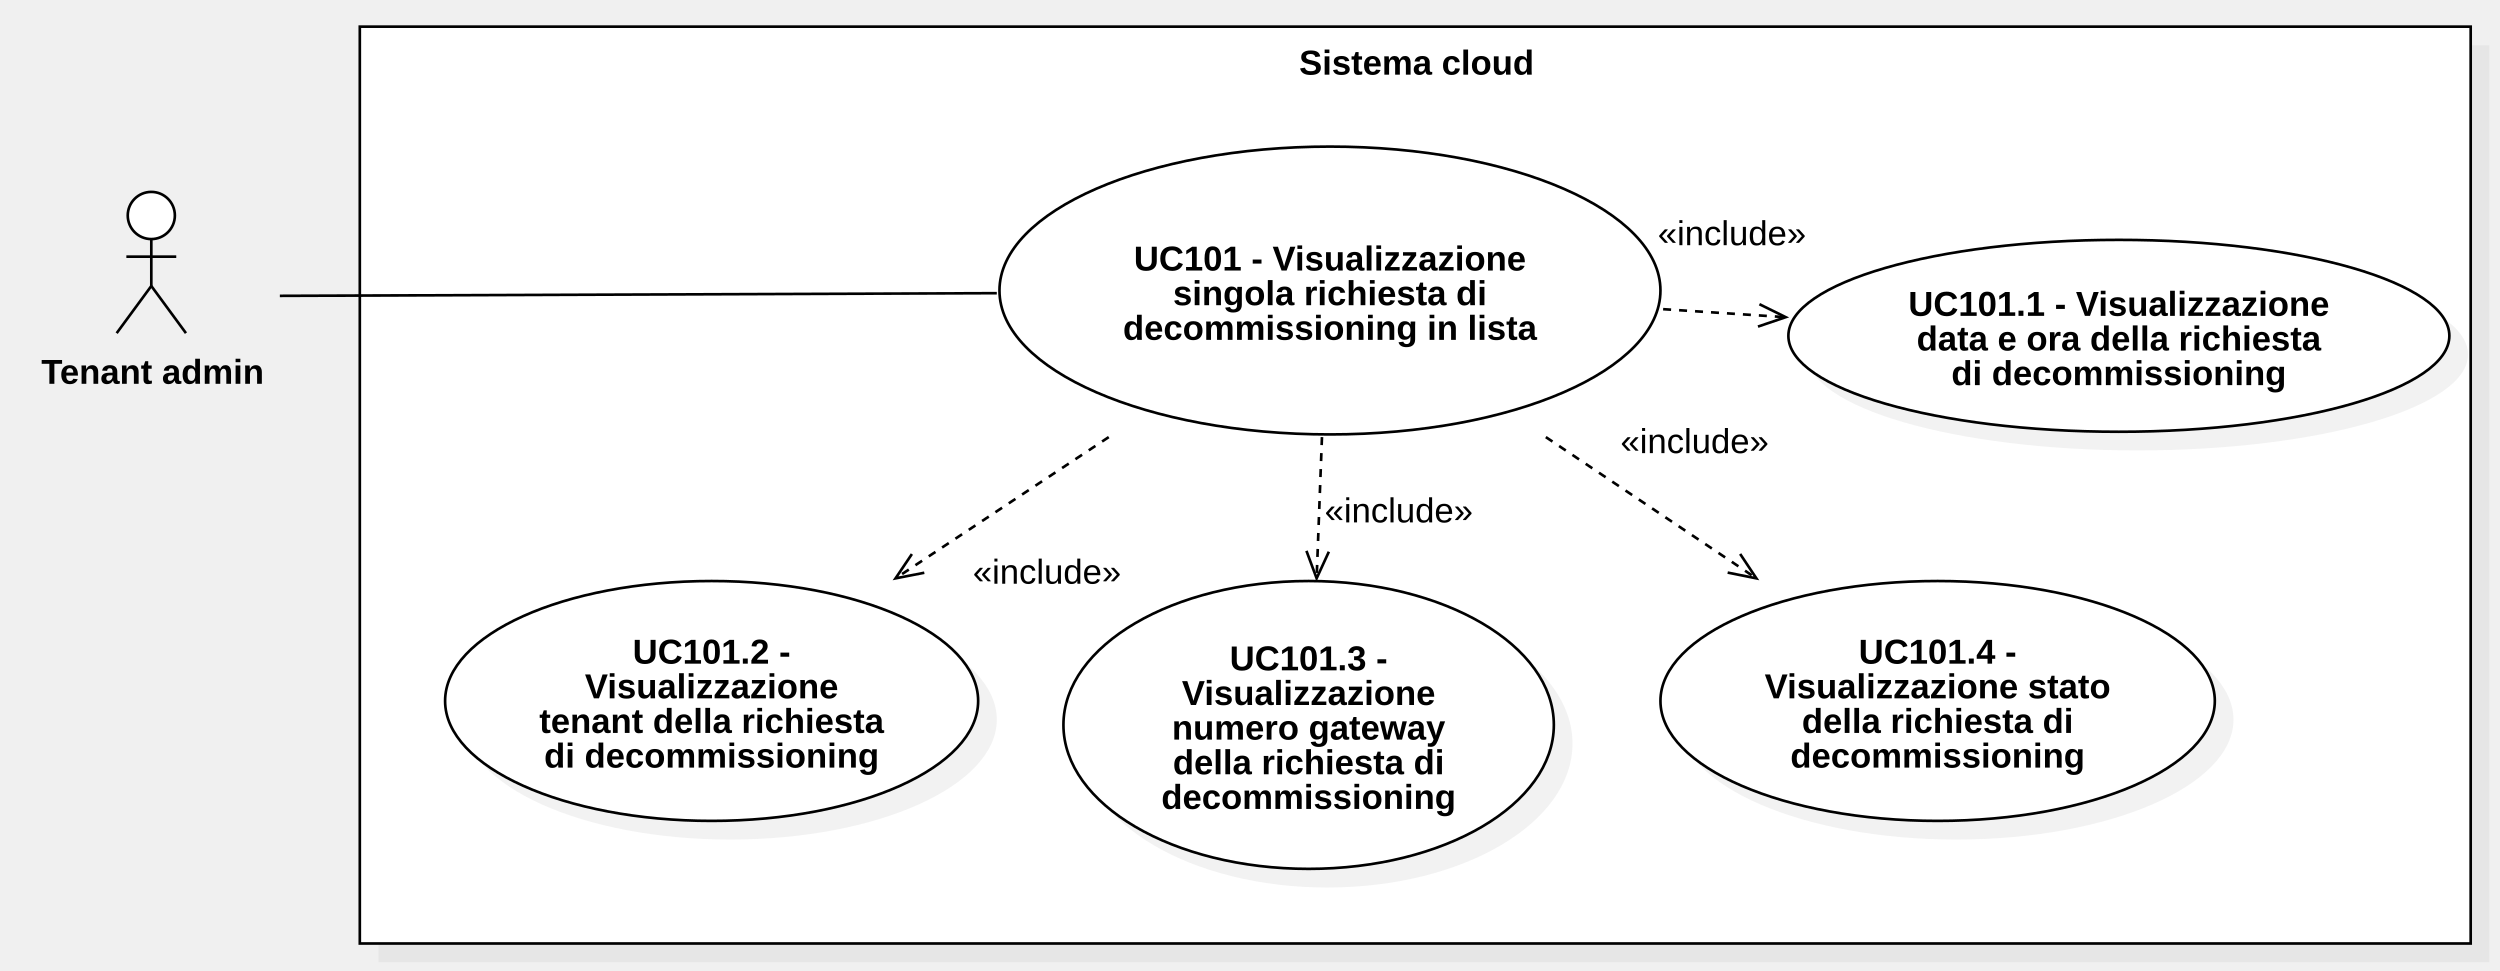
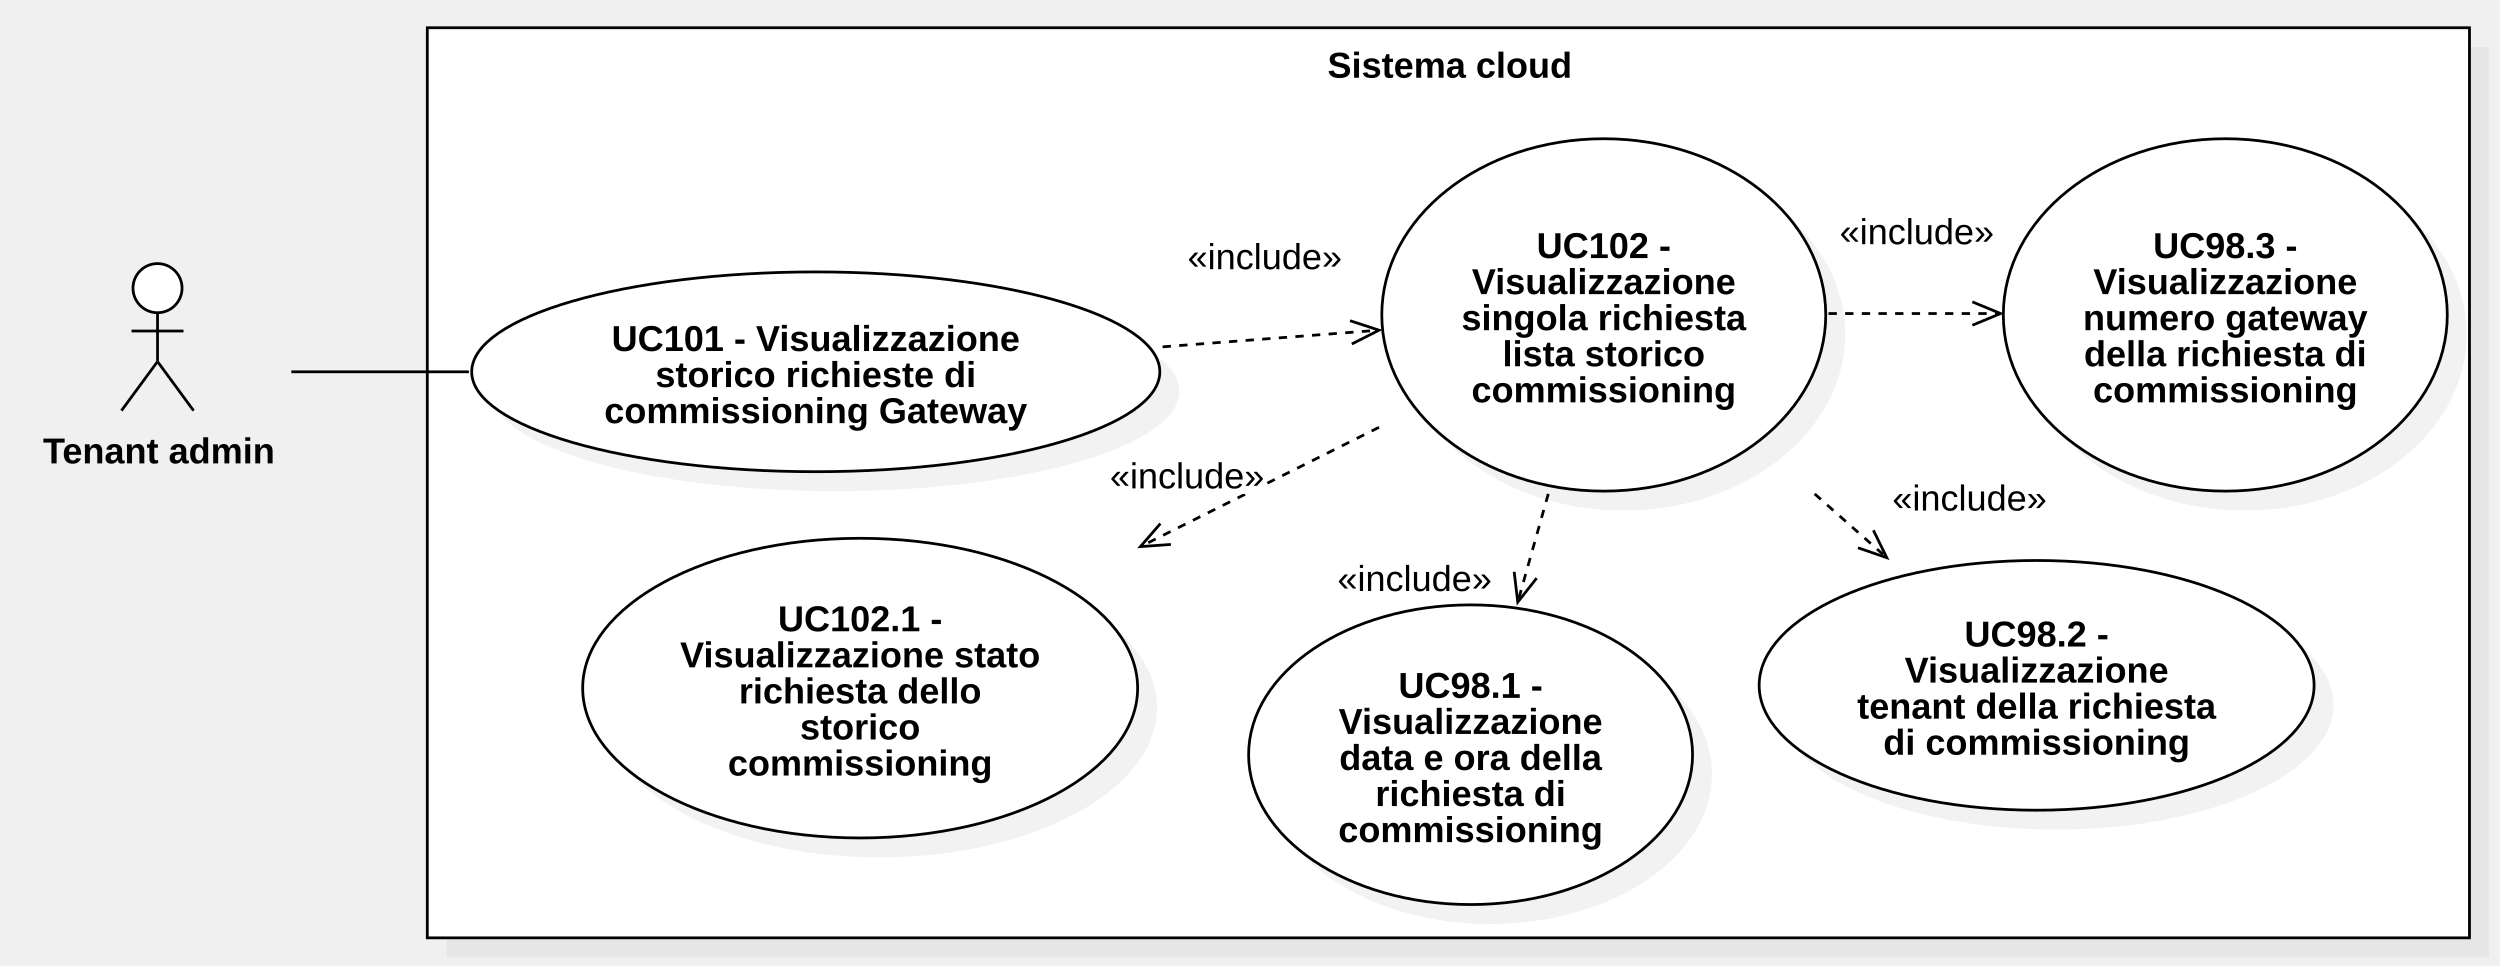
- <svg xmlns="http://www.w3.org/2000/svg" version="1.1" width="938" height="364">
+ <svg xmlns="http://www.w3.org/2000/svg" version="1.1" width="901" height="348">
  <defs />
  <g>
    <g>
-       <rect fill="#C0C0C0" stroke="none" x="176" y="37" width="792" height="344" transform="matrix(1 0 0 1 -34 -20)" fill-opacity="0.2" />
-     </g>
-     <g>
-       <rect fill="#ffffff" stroke="none" x="169" y="30" width="792" height="344" transform="matrix(1 0 0 1 -34 -20)" />
-     </g>
-     <g>
-       <path fill="none" stroke="#000000" paint-order="fill stroke markers" d=" M 135 10 L 927 10 L 927 354 L 135 354 L 135 10 Z Z" stroke-miterlimit="10" stroke-dasharray="" />
-     </g>
-     <g>
-       <g>
-         <path fill="none" stroke="none" />
-         <text fill="#000000" stroke="none" font-family="Arial" font-size="13px" font-style="normal" font-weight="bold" text-decoration="undefined" x="565.5" y="43.5" text-anchor="middle" dominant-baseline="central" transform="matrix(1 0 0 1 -34 -20)">Sistema cloud</text>
-       </g>
-     </g>
-     <g>
-       <path fill="#ffffff" stroke="none" paint-order="stroke fill markers" d=" M 375 109 C 375 79.177 430.517 55 499 55 C 567.483 55 623 79.177 623 109 C 623 138.823 567.483 163 499 163 C 430.517 163 375 138.823 375 109 Z" />
-     </g>
-     <g>
-       <path fill="none" stroke="#000000" paint-order="fill stroke markers" d=" M 375 109 C 375 79.177 430.517 55 499 55 C 567.483 55 623 79.177 623 109 C 623 138.823 567.483 163 499 163 C 430.517 163 375 138.823 375 109 Z" stroke-miterlimit="10" stroke-dasharray="" />
-     </g>
-     <g>
-       <g>
-         <path fill="none" stroke="none" />
-         <text fill="#000000" stroke="none" font-family="Arial" font-size="13px" font-style="normal" font-weight="bold" text-decoration="undefined" x="533" y="117" text-anchor="middle" dominant-baseline="central" transform="matrix(1 0 0 1 -34 -20)">UC101 - Visualizzazione</text>
-         <text fill="#000000" stroke="none" font-family="Arial" font-size="13px" font-style="normal" font-weight="bold" text-decoration="undefined" x="533" y="130" text-anchor="middle" dominant-baseline="central" transform="matrix(1 0 0 1 -34 -20)">singola richiesta di</text>
-         <text fill="#000000" stroke="none" font-family="Arial" font-size="13px" font-style="normal" font-weight="bold" text-decoration="undefined" x="533" y="143" text-anchor="middle" dominant-baseline="central" transform="matrix(1 0 0 1 -34 -20)">decommissioning in lista</text>
-       </g>
-     </g>
-     <g>
-       <path fill="#C0C0C0" stroke="none" paint-order="stroke fill markers" d=" M 678 133 C 678 113.118 733.517 97 802 97 C 870.483 97 926 113.118 926 133 C 926 152.882 870.483 169 802 169 C 733.517 169 678 152.882 678 133 Z" fill-opacity="0.2" />
-     </g>
-     <g>
-       <path fill="#ffffff" stroke="none" paint-order="stroke fill markers" d=" M 671 126 C 671 106.118 726.517 90 795 90 C 863.483 90 919 106.118 919 126 C 919 145.882 863.483 162 795 162 C 726.517 162 671 145.882 671 126 Z" />
-     </g>
-     <g>
-       <path fill="none" stroke="#000000" paint-order="fill stroke markers" d=" M 671 126 C 671 106.118 726.517 90 795 90 C 863.483 90 919 106.118 919 126 C 919 145.882 863.483 162 795 162 C 726.517 162 671 145.882 671 126 Z" stroke-miterlimit="10" stroke-dasharray="" />
-     </g>
-     <g>
-       <g>
-         <path fill="none" stroke="none" />
-         <text fill="#000000" stroke="none" font-family="Arial" font-size="13px" font-style="normal" font-weight="bold" text-decoration="undefined" x="829" y="134" text-anchor="middle" dominant-baseline="central" transform="matrix(1 0 0 1 -34 -20)">UC101.1 - Visualizzazione</text>
-         <text fill="#000000" stroke="none" font-family="Arial" font-size="13px" font-style="normal" font-weight="bold" text-decoration="undefined" x="829" y="147" text-anchor="middle" dominant-baseline="central" transform="matrix(1 0 0 1 -34 -20)">data e ora della richiesta</text>
-         <text fill="#000000" stroke="none" font-family="Arial" font-size="13px" font-style="normal" font-weight="bold" text-decoration="undefined" x="829" y="160" text-anchor="middle" dominant-baseline="central" transform="matrix(1 0 0 1 -34 -20)">di decommissioning</text>
-       </g>
-     </g>
-     <g>
-       <path fill="#C0C0C0" stroke="none" paint-order="stroke fill markers" d=" M 174 270 C 174 245.147 218.772 225 274 225 C 329.228 225 374 245.147 374 270 C 374 294.853 329.228 315 274 315 C 218.772 315 174 294.853 174 270 Z" fill-opacity="0.2" />
-     </g>
-     <g>
-       <path fill="#ffffff" stroke="none" paint-order="stroke fill markers" d=" M 167 263 C 167 238.147 211.772 218 267 218 C 322.228 218 367 238.147 367 263 C 367 287.853 322.228 308 267 308 C 211.772 308 167 287.853 167 263 Z" />
-     </g>
-     <g>
-       <path fill="none" stroke="#000000" paint-order="fill stroke markers" d=" M 167 263 C 167 238.147 211.772 218 267 218 C 322.228 218 367 238.147 367 263 C 367 287.853 322.228 308 267 308 C 211.772 308 167 287.853 167 263 Z" stroke-miterlimit="10" stroke-dasharray="" />
-     </g>
-     <g>
-       <g>
-         <path fill="none" stroke="none" />
-         <text fill="#000000" stroke="none" font-family="Arial" font-size="13px" font-style="normal" font-weight="bold" text-decoration="undefined" x="301" y="264.5" text-anchor="middle" dominant-baseline="central" transform="matrix(1 0 0 1 -34 -20)">UC101.2 -</text>
-         <text fill="#000000" stroke="none" font-family="Arial" font-size="13px" font-style="normal" font-weight="bold" text-decoration="undefined" x="301" y="277.5" text-anchor="middle" dominant-baseline="central" transform="matrix(1 0 0 1 -34 -20)">Visualizzazione</text>
-         <text fill="#000000" stroke="none" font-family="Arial" font-size="13px" font-style="normal" font-weight="bold" text-decoration="undefined" x="301" y="290.5" text-anchor="middle" dominant-baseline="central" transform="matrix(1 0 0 1 -34 -20)">tenant della richiesta</text>
-         <text fill="#000000" stroke="none" font-family="Arial" font-size="13px" font-style="normal" font-weight="bold" text-decoration="undefined" x="301" y="303.5" text-anchor="middle" dominant-baseline="central" transform="matrix(1 0 0 1 -34 -20)">di decommissioning</text>
-       </g>
-     </g>
-     <g>
-       <path fill="#C0C0C0" stroke="none" paint-order="stroke fill markers" d=" M 406 279 C 406 249.177 447.19 225 498 225 C 548.81 225 590 249.177 590 279 C 590 308.823 548.81 333 498 333 C 447.19 333 406 308.823 406 279 Z" fill-opacity="0.2" />
-     </g>
-     <g>
-       <path fill="#ffffff" stroke="none" paint-order="stroke fill markers" d=" M 399 272 C 399 242.177 440.19 218 491 218 C 541.81 218 583 242.177 583 272 C 583 301.823 541.81 326 491 326 C 440.19 326 399 301.823 399 272 Z" />
-     </g>
-     <g>
-       <path fill="none" stroke="#000000" paint-order="fill stroke markers" d=" M 399 272 C 399 242.177 440.19 218 491 218 C 541.81 218 583 242.177 583 272 C 583 301.823 541.81 326 491 326 C 440.19 326 399 301.823 399 272 Z" stroke-miterlimit="10" stroke-dasharray="" />
-     </g>
-     <g>
-       <g>
-         <path fill="none" stroke="none" />
-         <text fill="#000000" stroke="none" font-family="Arial" font-size="13px" font-style="normal" font-weight="bold" text-decoration="undefined" x="525" y="267" text-anchor="middle" dominant-baseline="central" transform="matrix(1 0 0 1 -34 -20)">UC101.3 -</text>
-         <text fill="#000000" stroke="none" font-family="Arial" font-size="13px" font-style="normal" font-weight="bold" text-decoration="undefined" x="525" y="280" text-anchor="middle" dominant-baseline="central" transform="matrix(1 0 0 1 -34 -20)">Visualizzazione</text>
-         <text fill="#000000" stroke="none" font-family="Arial" font-size="13px" font-style="normal" font-weight="bold" text-decoration="undefined" x="525" y="293" text-anchor="middle" dominant-baseline="central" transform="matrix(1 0 0 1 -34 -20)">numero gateway</text>
-         <text fill="#000000" stroke="none" font-family="Arial" font-size="13px" font-style="normal" font-weight="bold" text-decoration="undefined" x="525" y="306" text-anchor="middle" dominant-baseline="central" transform="matrix(1 0 0 1 -34 -20)">della richiesta di</text>
-         <text fill="#000000" stroke="none" font-family="Arial" font-size="13px" font-style="normal" font-weight="bold" text-decoration="undefined" x="525" y="319" text-anchor="middle" dominant-baseline="central" transform="matrix(1 0 0 1 -34 -20)">decommissioning</text>
-       </g>
-     </g>
-     <g>
-       <path fill="#C0C0C0" stroke="none" paint-order="stroke fill markers" d=" M 630 270 C 630 245.147 676.562 225 734 225 C 791.438 225 838 245.147 838 270 C 838 294.853 791.438 315 734 315 C 676.562 315 630 294.853 630 270 Z" fill-opacity="0.2" />
-     </g>
-     <g>
-       <path fill="#ffffff" stroke="none" paint-order="stroke fill markers" d=" M 623 263 C 623 238.147 669.562 218 727 218 C 784.438 218 831 238.147 831 263 C 831 287.853 784.438 308 727 308 C 669.562 308 623 287.853 623 263 Z" />
-     </g>
-     <g>
-       <path fill="none" stroke="#000000" paint-order="fill stroke markers" d=" M 623 263 C 623 238.147 669.562 218 727 218 C 784.438 218 831 238.147 831 263 C 831 287.853 784.438 308 727 308 C 669.562 308 623 287.853 623 263 Z" stroke-miterlimit="10" stroke-dasharray="" />
-     </g>
-     <g>
-       <g>
-         <path fill="none" stroke="none" />
-         <text fill="#000000" stroke="none" font-family="Arial" font-size="13px" font-style="normal" font-weight="bold" text-decoration="undefined" x="761" y="264.5" text-anchor="middle" dominant-baseline="central" transform="matrix(1 0 0 1 -34 -20)">UC101.4 -</text>
-         <text fill="#000000" stroke="none" font-family="Arial" font-size="13px" font-style="normal" font-weight="bold" text-decoration="undefined" x="761" y="277.5" text-anchor="middle" dominant-baseline="central" transform="matrix(1 0 0 1 -34 -20)">Visualizzazione stato</text>
-         <text fill="#000000" stroke="none" font-family="Arial" font-size="13px" font-style="normal" font-weight="bold" text-decoration="undefined" x="761" y="290.5" text-anchor="middle" dominant-baseline="central" transform="matrix(1 0 0 1 -34 -20)">della richiesta di</text>
-         <text fill="#000000" stroke="none" font-family="Arial" font-size="13px" font-style="normal" font-weight="bold" text-decoration="undefined" x="761" y="303.5" text-anchor="middle" dominant-baseline="central" transform="matrix(1 0 0 1 -34 -20)">decommissioning</text>
-       </g>
-     </g>
-     <g>
-       <path fill="none" stroke="#000000" paint-order="fill stroke markers" d=" M 416 164 L 336 217" stroke-miterlimit="10" stroke-dasharray="3" />
-     </g>
-     <g>
-       <path fill="none" stroke="#000000" paint-order="fill stroke markers" d=" M 342.147 207.878 L 336 217 L 346.797 214.896" stroke-miterlimit="10" stroke-dasharray="" />
-     </g>
-     <g>
-       <rect fill="#ffffff" stroke="none" x="399" y="228" width="55.656" height="13" transform="matrix(1 0 0 1 -34 -20)" />
-     </g>
-     <g>
-       <g>
-         <path fill="none" stroke="none" />
-         <text fill="#000000" stroke="none" font-family="Arial" font-size="13px" font-style="normal" font-weight="normal" text-decoration="undefined" x="426.828" y="234.5" text-anchor="middle" dominant-baseline="central" transform="matrix(1 0 0 1 -34 -20)">«include»</text>
-       </g>
-     </g>
-     <g>
-       <path fill="none" stroke="#000000" paint-order="fill stroke markers" d=" M 496 164 L 494 217" stroke-miterlimit="10" stroke-dasharray="3" />
-     </g>
-     <g>
-       <path fill="none" stroke="#000000" paint-order="fill stroke markers" d=" M 490.177 206.686 L 494 217 L 498.59 207.003" stroke-miterlimit="10" stroke-dasharray="" />
-     </g>
-     <g>
-       <rect fill="#ffffff" stroke="none" x="531" y="205" width="55.656" height="13" transform="matrix(1 0 0 1 -34 -20)" />
-     </g>
-     <g>
-       <g>
-         <path fill="none" stroke="none" />
-         <text fill="#000000" stroke="none" font-family="Arial" font-size="13px" font-style="normal" font-weight="normal" text-decoration="undefined" x="558.828" y="211.5" text-anchor="middle" dominant-baseline="central" transform="matrix(1 0 0 1 -34 -20)">«include»</text>
-       </g>
-     </g>
-     <g>
-       <path fill="none" stroke="#000000" paint-order="fill stroke markers" d=" M 580 164 L 659 217" stroke-miterlimit="10" stroke-dasharray="3" />
-     </g>
-     <g>
-       <path fill="none" stroke="#000000" paint-order="fill stroke markers" d=" M 648.215 214.834 L 659 217 L 652.906 207.842" stroke-miterlimit="10" stroke-dasharray="" />
-     </g>
-     <g>
-       <rect fill="#ffffff" stroke="none" x="642" y="179" width="55.656" height="13" transform="matrix(1 0 0 1 -34 -20)" />
-     </g>
-     <g>
-       <g>
-         <path fill="none" stroke="none" />
-         <text fill="#000000" stroke="none" font-family="Arial" font-size="13px" font-style="normal" font-weight="normal" text-decoration="undefined" x="669.828" y="185.5" text-anchor="middle" dominant-baseline="central" transform="matrix(1 0 0 1 -34 -20)">«include»</text>
-       </g>
-     </g>
-     <g>
-       <path fill="none" stroke="#000000" paint-order="fill stroke markers" d=" M 624 116 L 670 119" stroke-miterlimit="10" stroke-dasharray="3" />
-     </g>
-     <g>
-       <path fill="none" stroke="#000000" paint-order="fill stroke markers" d=" M 659.585 122.539 L 670 119 L 660.133 114.138" stroke-miterlimit="10" stroke-dasharray="" />
-     </g>
-     <g>
-       <rect fill="#ffffff" stroke="none" x="656" y="101" width="55.656" height="13" transform="matrix(1 0 0 1 -34 -20)" />
-     </g>
-     <g>
-       <g>
-         <path fill="none" stroke="none" />
-         <text fill="#000000" stroke="none" font-family="Arial" font-size="13px" font-style="normal" font-weight="normal" text-decoration="undefined" x="683.828" y="107.5" text-anchor="middle" dominant-baseline="central" transform="matrix(1 0 0 1 -34 -20)">«include»</text>
-       </g>
-     </g>
-     <g>
-       <path fill="#ffffff" stroke="none" paint-order="stroke fill markers" d=" M 47.931 80.85 C 47.931 75.962 51.889 72 56.771 72 C 61.653 72 65.611 75.962 65.611 80.85 C 65.611 85.738 61.653 89.7 56.771 89.7 C 51.889 89.7 47.931 85.738 47.931 80.85 Z" />
-     </g>
-     <g>
-       <path fill="none" stroke="#000000" paint-order="fill stroke markers" d=" M 47.931 80.85 C 47.931 75.962 51.889 72 56.771 72 C 61.653 72 65.611 75.962 65.611 80.85 C 65.611 85.738 61.653 89.7 56.771 89.7 C 51.889 89.7 47.931 85.738 47.931 80.85 Z" stroke-miterlimit="10" stroke-dasharray="" />
-     </g>
-     <g>
-       <path fill="none" stroke="#000000" paint-order="fill stroke markers" d=" M 56.771 89.7 L 56.771 107.3" stroke-miterlimit="10" stroke-dasharray="" />
-     </g>
-     <g>
-       <path fill="none" stroke="#000000" paint-order="fill stroke markers" d=" M 47.411 96.3 L 66.131 96.3" stroke-miterlimit="10" stroke-dasharray="" />
-     </g>
-     <g>
-       <path fill="none" stroke="#000000" paint-order="fill stroke markers" d=" M 56.771 107.3 L 43.771 125" stroke-miterlimit="10" stroke-dasharray="" />
-     </g>
-     <g>
-       <path fill="none" stroke="#000000" paint-order="fill stroke markers" d=" M 56.771 107.3 L 69.771 125" stroke-miterlimit="10" stroke-dasharray="" />
-     </g>
-     <g>
-       <g>
-         <path fill="none" stroke="none" />
-         <text fill="#000000" stroke="none" font-family="Arial" font-size="13px" font-style="normal" font-weight="bold" text-decoration="undefined" x="91.271" y="159.5" text-anchor="middle" dominant-baseline="central" transform="matrix(1 0 0 1 -34 -20)">Tenant admin</text>
-       </g>
-     </g>
-     <g>
-       <path fill="none" stroke="#000000" paint-order="fill stroke markers" d=" M 374 110 L 105 111" stroke-miterlimit="10" stroke-dasharray="" />
+       <rect fill="#C0C0C0" stroke="none" x="166" y="20" width="736" height="328" transform="matrix(1 0 0 1 -5 -3)" fill-opacity="0.2" />
+     </g>
+     <g>
+       <rect fill="#ffffff" stroke="none" x="159" y="13" width="736" height="328" transform="matrix(1 0 0 1 -5 -3)" />
+     </g>
+     <g>
+       <path fill="none" stroke="#000000" paint-order="fill stroke markers" d=" M 154 10 L 890 10 L 890 338 L 154 338 L 154 10 Z Z" stroke-miterlimit="10" stroke-dasharray="" />
+     </g>
+     <g>
+       <g>
+         <path fill="none" stroke="none" />
+         <text fill="#000000" stroke="none" font-family="Arial" font-size="13px" font-style="normal" font-weight="bold" text-decoration="undefined" x="527.5" y="26.5" text-anchor="middle" dominant-baseline="central" transform="matrix(1 0 0 1 -5 -3)">Sistema cloud</text>
+       </g>
+     </g>
+     <g>
+       <path fill="#C0C0C0" stroke="none" paint-order="stroke fill markers" d=" M 177 141 C 177 121.118 232.517 105 301 105 C 369.483 105 425 121.118 425 141 C 425 160.882 369.483 177 301 177 C 232.517 177 177 160.882 177 141 Z" fill-opacity="0.2" />
+     </g>
+     <g>
+       <path fill="#ffffff" stroke="none" paint-order="stroke fill markers" d=" M 170 134 C 170 114.118 225.517 98 294 98 C 362.483 98 418 114.118 418 134 C 418 153.882 362.483 170 294 170 C 225.517 170 170 153.882 170 134 Z" />
+     </g>
+     <g>
+       <path fill="none" stroke="#000000" paint-order="fill stroke markers" d=" M 170 134 C 170 114.118 225.517 98 294 98 C 362.483 98 418 114.118 418 134 C 418 153.882 362.483 170 294 170 C 225.517 170 170 153.882 170 134 Z" stroke-miterlimit="10" stroke-dasharray="" />
+     </g>
+     <g>
+       <g>
+         <path fill="none" stroke="none" />
+         <text fill="#000000" stroke="none" font-family="Arial" font-size="13px" font-style="normal" font-weight="bold" text-decoration="undefined" x="299" y="125" text-anchor="middle" dominant-baseline="central" transform="matrix(1 0 0 1 -5 -3)">UC101 - Visualizzazione</text>
+         <text fill="#000000" stroke="none" font-family="Arial" font-size="13px" font-style="normal" font-weight="bold" text-decoration="undefined" x="299" y="138" text-anchor="middle" dominant-baseline="central" transform="matrix(1 0 0 1 -5 -3)">storico richieste di</text>
+         <text fill="#000000" stroke="none" font-family="Arial" font-size="13px" font-style="normal" font-weight="bold" text-decoration="undefined" x="299" y="151" text-anchor="middle" dominant-baseline="central" transform="matrix(1 0 0 1 -5 -3)">commissioning Gateway</text>
+       </g>
+     </g>
+     <g>
+       <path fill="#C0C0C0" stroke="none" paint-order="stroke fill markers" d=" M 505 120.5 C 505 85.43 540.817 57 585 57 C 629.183 57 665 85.43 665 120.5 C 665 155.57 629.183 184 585 184 C 540.817 184 505 155.57 505 120.5 Z" fill-opacity="0.2" />
+     </g>
+     <g>
+       <path fill="#ffffff" stroke="none" paint-order="stroke fill markers" d=" M 498 113.5 C 498 78.43 533.817 50 578 50 C 622.183 50 658 78.43 658 113.5 C 658 148.57 622.183 177 578 177 C 533.817 177 498 148.57 498 113.5 Z" />
+     </g>
+     <g>
+       <path fill="none" stroke="#000000" paint-order="fill stroke markers" d=" M 498 113.5 C 498 78.43 533.817 50 578 50 C 622.183 50 658 78.43 658 113.5 C 658 148.57 622.183 177 578 177 C 533.817 177 498 148.57 498 113.5 Z" stroke-miterlimit="10" stroke-dasharray="" />
+     </g>
+     <g>
+       <g>
+         <path fill="none" stroke="none" />
+         <text fill="#000000" stroke="none" font-family="Arial" font-size="13px" font-style="normal" font-weight="bold" text-decoration="undefined" x="583" y="91.5" text-anchor="middle" dominant-baseline="central" transform="matrix(1 0 0 1 -5 -3)">UC102 -</text>
+         <text fill="#000000" stroke="none" font-family="Arial" font-size="13px" font-style="normal" font-weight="bold" text-decoration="undefined" x="583" y="104.5" text-anchor="middle" dominant-baseline="central" transform="matrix(1 0 0 1 -5 -3)">Visualizzazione</text>
+         <text fill="#000000" stroke="none" font-family="Arial" font-size="13px" font-style="normal" font-weight="bold" text-decoration="undefined" x="583" y="117.5" text-anchor="middle" dominant-baseline="central" transform="matrix(1 0 0 1 -5 -3)">singola richiesta</text>
+         <text fill="#000000" stroke="none" font-family="Arial" font-size="13px" font-style="normal" font-weight="bold" text-decoration="undefined" x="583" y="130.5" text-anchor="middle" dominant-baseline="central" transform="matrix(1 0 0 1 -5 -3)">lista storico</text>
+         <text fill="#000000" stroke="none" font-family="Arial" font-size="13px" font-style="normal" font-weight="bold" text-decoration="undefined" x="583" y="143.5" text-anchor="middle" dominant-baseline="central" transform="matrix(1 0 0 1 -5 -3)">commissioning</text>
+       </g>
+     </g>
+     <g>
+       <path fill="none" stroke="#000000" paint-order="fill stroke markers" d=" M 419 125 L 497 119" stroke-miterlimit="10" stroke-dasharray="3" />
+     </g>
+     <g>
+       <path fill="none" stroke="#000000" paint-order="fill stroke markers" d=" M 487.19 123.977 L 497 119 L 486.544 115.582" stroke-miterlimit="10" stroke-dasharray="" />
+     </g>
+     <g>
+       <rect fill="#ffffff" stroke="none" x="433" y="89" width="55.656" height="13" transform="matrix(1 0 0 1 -5 -3)" />
+     </g>
+     <g>
+       <g>
+         <path fill="none" stroke="none" />
+         <text fill="#000000" stroke="none" font-family="Arial" font-size="13px" font-style="normal" font-weight="normal" text-decoration="undefined" x="460.828" y="95.5" text-anchor="middle" dominant-baseline="central" transform="matrix(1 0 0 1 -5 -3)">«include»</text>
+       </g>
+     </g>
+     <g>
+       <path fill="#ffffff" stroke="none" paint-order="stroke fill markers" d=" M 47.931 103.85 C 47.931 98.962 51.889 95 56.771 95 C 61.653 95 65.611 98.962 65.611 103.85 C 65.611 108.738 61.653 112.7 56.771 112.7 C 51.889 112.7 47.931 108.738 47.931 103.85 Z" />
+     </g>
+     <g>
+       <path fill="none" stroke="#000000" paint-order="fill stroke markers" d=" M 47.931 103.85 C 47.931 98.962 51.889 95 56.771 95 C 61.653 95 65.611 98.962 65.611 103.85 C 65.611 108.738 61.653 112.7 56.771 112.7 C 51.889 112.7 47.931 108.738 47.931 103.85 Z" stroke-miterlimit="10" stroke-dasharray="" />
+     </g>
+     <g>
+       <path fill="none" stroke="#000000" paint-order="fill stroke markers" d=" M 56.771 112.7 L 56.771 130.3" stroke-miterlimit="10" stroke-dasharray="" />
+     </g>
+     <g>
+       <path fill="none" stroke="#000000" paint-order="fill stroke markers" d=" M 47.411 119.3 L 66.131 119.3" stroke-miterlimit="10" stroke-dasharray="" />
+     </g>
+     <g>
+       <path fill="none" stroke="#000000" paint-order="fill stroke markers" d=" M 56.771 130.3 L 43.771 148" stroke-miterlimit="10" stroke-dasharray="" />
+     </g>
+     <g>
+       <path fill="none" stroke="#000000" paint-order="fill stroke markers" d=" M 56.771 130.3 L 69.771 148" stroke-miterlimit="10" stroke-dasharray="" />
+     </g>
+     <g>
+       <g>
+         <path fill="none" stroke="none" />
+         <text fill="#000000" stroke="none" font-family="Arial" font-size="13px" font-style="normal" font-weight="bold" text-decoration="undefined" x="62.271" y="165.5" text-anchor="middle" dominant-baseline="central" transform="matrix(1 0 0 1 -5 -3)">Tenant admin</text>
+       </g>
+     </g>
+     <g>
+       <path fill="none" stroke="#000000" paint-order="fill stroke markers" d=" M 105 134 L 169 134" stroke-miterlimit="10" stroke-dasharray="" />
+     </g>
+     <g>
+       <path fill="#C0C0C0" stroke="none" paint-order="stroke fill markers" d=" M 217 255 C 217 225.177 261.772 201 317 201 C 372.228 201 417 225.177 417 255 C 417 284.823 372.228 309 317 309 C 261.772 309 217 284.823 217 255 Z" fill-opacity="0.2" />
+     </g>
+     <g>
+       <path fill="#ffffff" stroke="none" paint-order="stroke fill markers" d=" M 210 248 C 210 218.177 254.772 194 310 194 C 365.228 194 410 218.177 410 248 C 410 277.823 365.228 302 310 302 C 254.772 302 210 277.823 210 248 Z" />
+     </g>
+     <g>
+       <path fill="none" stroke="#000000" paint-order="fill stroke markers" d=" M 210 248 C 210 218.177 254.772 194 310 194 C 365.228 194 410 218.177 410 248 C 410 277.823 365.228 302 310 302 C 254.772 302 210 277.823 210 248 Z" stroke-miterlimit="10" stroke-dasharray="" />
+     </g>
+     <g>
+       <g>
+         <path fill="none" stroke="none" />
+         <text fill="#000000" stroke="none" font-family="Arial" font-size="13px" font-style="normal" font-weight="bold" text-decoration="undefined" x="315" y="226" text-anchor="middle" dominant-baseline="central" transform="matrix(1 0 0 1 -5 -3)">UC102.1 -</text>
+         <text fill="#000000" stroke="none" font-family="Arial" font-size="13px" font-style="normal" font-weight="bold" text-decoration="undefined" x="315" y="239" text-anchor="middle" dominant-baseline="central" transform="matrix(1 0 0 1 -5 -3)">Visualizzazione stato</text>
+         <text fill="#000000" stroke="none" font-family="Arial" font-size="13px" font-style="normal" font-weight="bold" text-decoration="undefined" x="315" y="252" text-anchor="middle" dominant-baseline="central" transform="matrix(1 0 0 1 -5 -3)">richiesta dello</text>
+         <text fill="#000000" stroke="none" font-family="Arial" font-size="13px" font-style="normal" font-weight="bold" text-decoration="undefined" x="315" y="265" text-anchor="middle" dominant-baseline="central" transform="matrix(1 0 0 1 -5 -3)">storico</text>
+         <text fill="#000000" stroke="none" font-family="Arial" font-size="13px" font-style="normal" font-weight="bold" text-decoration="undefined" x="315" y="278" text-anchor="middle" dominant-baseline="central" transform="matrix(1 0 0 1 -5 -3)">commissioning</text>
+       </g>
+     </g>
+     <g>
+       <path fill="#C0C0C0" stroke="none" paint-order="stroke fill markers" d=" M 457 279 C 457 249.177 492.817 225 537 225 C 581.183 225 617 249.177 617 279 C 617 308.823 581.183 333 537 333 C 492.817 333 457 308.823 457 279 Z" fill-opacity="0.2" />
+     </g>
+     <g>
+       <path fill="#ffffff" stroke="none" paint-order="stroke fill markers" d=" M 450 272 C 450 242.177 485.817 218 530 218 C 574.183 218 610 242.177 610 272 C 610 301.823 574.183 326 530 326 C 485.817 326 450 301.823 450 272 Z" />
+     </g>
+     <g>
+       <path fill="none" stroke="#000000" paint-order="fill stroke markers" d=" M 450 272 C 450 242.177 485.817 218 530 218 C 574.183 218 610 242.177 610 272 C 610 301.823 574.183 326 530 326 C 485.817 326 450 301.823 450 272 Z" stroke-miterlimit="10" stroke-dasharray="" />
+     </g>
+     <g>
+       <g>
+         <path fill="none" stroke="none" />
+         <text fill="#000000" stroke="none" font-family="Arial" font-size="13px" font-style="normal" font-weight="bold" text-decoration="undefined" x="535" y="250" text-anchor="middle" dominant-baseline="central" transform="matrix(1 0 0 1 -5 -3)">UC98.1 -</text>
+         <text fill="#000000" stroke="none" font-family="Arial" font-size="13px" font-style="normal" font-weight="bold" text-decoration="undefined" x="535" y="263" text-anchor="middle" dominant-baseline="central" transform="matrix(1 0 0 1 -5 -3)">Visualizzazione</text>
+         <text fill="#000000" stroke="none" font-family="Arial" font-size="13px" font-style="normal" font-weight="bold" text-decoration="undefined" x="535" y="276" text-anchor="middle" dominant-baseline="central" transform="matrix(1 0 0 1 -5 -3)">data e ora della</text>
+         <text fill="#000000" stroke="none" font-family="Arial" font-size="13px" font-style="normal" font-weight="bold" text-decoration="undefined" x="535" y="289" text-anchor="middle" dominant-baseline="central" transform="matrix(1 0 0 1 -5 -3)">richiesta di</text>
+         <text fill="#000000" stroke="none" font-family="Arial" font-size="13px" font-style="normal" font-weight="bold" text-decoration="undefined" x="535" y="302" text-anchor="middle" dominant-baseline="central" transform="matrix(1 0 0 1 -5 -3)">commissioning</text>
+       </g>
+     </g>
+     <g>
+       <path fill="none" stroke="#000000" paint-order="fill stroke markers" d=" M 497 154 L 411 197" stroke-miterlimit="10" stroke-dasharray="3" />
+     </g>
+     <g>
+       <path fill="none" stroke="#000000" paint-order="fill stroke markers" d=" M 418.207 188.69 L 411 197 L 421.972 196.22" stroke-miterlimit="10" stroke-dasharray="" />
+     </g>
+     <g>
+       <rect fill="#ffffff" stroke="none" x="405" y="168" width="55.656" height="13" transform="matrix(1 0 0 1 -5 -3)" />
+     </g>
+     <g>
+       <g>
+         <path fill="none" stroke="none" />
+         <text fill="#000000" stroke="none" font-family="Arial" font-size="13px" font-style="normal" font-weight="normal" text-decoration="undefined" x="432.828" y="174.5" text-anchor="middle" dominant-baseline="central" transform="matrix(1 0 0 1 -5 -3)">«include»</text>
+       </g>
+     </g>
+     <g>
+       <path fill="none" stroke="#000000" paint-order="fill stroke markers" d=" M 558 178 L 547 217" stroke-miterlimit="10" stroke-dasharray="3" />
+     </g>
+     <g>
+       <path fill="none" stroke="#000000" paint-order="fill stroke markers" d=" M 545.707 206.076 L 547 217 L 553.81 208.362" stroke-miterlimit="10" stroke-dasharray="" />
+     </g>
+     <g>
+       <rect fill="#ffffff" stroke="none" x="487" y="205" width="55.656" height="13" transform="matrix(1 0 0 1 -5 -3)" />
+     </g>
+     <g>
+       <g>
+         <path fill="none" stroke="none" />
+         <text fill="#000000" stroke="none" font-family="Arial" font-size="13px" font-style="normal" font-weight="normal" text-decoration="undefined" x="514.828" y="211.5" text-anchor="middle" dominant-baseline="central" transform="matrix(1 0 0 1 -5 -3)">«include»</text>
+       </g>
+     </g>
+     <g>
+       <path fill="none" stroke="#000000" paint-order="fill stroke markers" d=" M 654 178 L 680 201" stroke-miterlimit="10" stroke-dasharray="3" />
+     </g>
+     <g>
+       <path fill="none" stroke="#000000" paint-order="fill stroke markers" d=" M 669.599 197.419 L 680 201 L 675.177 191.114" stroke-miterlimit="10" stroke-dasharray="" />
+     </g>
+     <g>
+       <rect fill="#ffffff" stroke="none" x="687" y="176" width="55.656" height="13" transform="matrix(1 0 0 1 -5 -3)" />
+     </g>
+     <g>
+       <g>
+         <path fill="none" stroke="none" />
+         <text fill="#000000" stroke="none" font-family="Arial" font-size="13px" font-style="normal" font-weight="normal" text-decoration="undefined" x="714.828" y="182.5" text-anchor="middle" dominant-baseline="central" transform="matrix(1 0 0 1 -5 -3)">«include»</text>
+       </g>
+     </g>
+     <g>
+       <path fill="none" stroke="#000000" paint-order="fill stroke markers" d=" M 659 113 L 721 113" stroke-miterlimit="10" stroke-dasharray="3" />
+     </g>
+     <g>
+       <path fill="none" stroke="#000000" paint-order="fill stroke markers" d=" M 710.837 117.21 L 721 113 L 710.837 108.79" stroke-miterlimit="10" stroke-dasharray="" />
+     </g>
+     <g>
+       <rect fill="#ffffff" stroke="none" x="668" y="80" width="55.656" height="13" transform="matrix(1 0 0 1 -5 -3)" />
+     </g>
+     <g>
+       <g>
+         <path fill="none" stroke="none" />
+         <text fill="#000000" stroke="none" font-family="Arial" font-size="13px" font-style="normal" font-weight="normal" text-decoration="undefined" x="695.828" y="86.5" text-anchor="middle" dominant-baseline="central" transform="matrix(1 0 0 1 -5 -3)">«include»</text>
+       </g>
+     </g>
+     <g>
+       <path fill="#C0C0C0" stroke="none" paint-order="stroke fill markers" d=" M 641 254 C 641 229.147 685.772 209 741 209 C 796.228 209 841 229.147 841 254 C 841 278.853 796.228 299 741 299 C 685.772 299 641 278.853 641 254 Z" fill-opacity="0.2" />
+     </g>
+     <g>
+       <path fill="#ffffff" stroke="none" paint-order="stroke fill markers" d=" M 634 247 C 634 222.147 678.772 202 734 202 C 789.228 202 834 222.147 834 247 C 834 271.853 789.228 292 734 292 C 678.772 292 634 271.853 634 247 Z" />
+     </g>
+     <g>
+       <path fill="none" stroke="#000000" paint-order="fill stroke markers" d=" M 634 247 C 634 222.147 678.772 202 734 202 C 789.228 202 834 222.147 834 247 C 834 271.853 789.228 292 734 292 C 678.772 292 634 271.853 634 247 Z" stroke-miterlimit="10" stroke-dasharray="" />
+     </g>
+     <g>
+       <g>
+         <path fill="none" stroke="none" />
+         <text fill="#000000" stroke="none" font-family="Arial" font-size="13px" font-style="normal" font-weight="bold" text-decoration="undefined" x="739" y="231.5" text-anchor="middle" dominant-baseline="central" transform="matrix(1 0 0 1 -5 -3)">UC98.2 -</text>
+         <text fill="#000000" stroke="none" font-family="Arial" font-size="13px" font-style="normal" font-weight="bold" text-decoration="undefined" x="739" y="244.5" text-anchor="middle" dominant-baseline="central" transform="matrix(1 0 0 1 -5 -3)">Visualizzazione</text>
+         <text fill="#000000" stroke="none" font-family="Arial" font-size="13px" font-style="normal" font-weight="bold" text-decoration="undefined" x="739" y="257.5" text-anchor="middle" dominant-baseline="central" transform="matrix(1 0 0 1 -5 -3)">tenant della richiesta</text>
+         <text fill="#000000" stroke="none" font-family="Arial" font-size="13px" font-style="normal" font-weight="bold" text-decoration="undefined" x="739" y="270.5" text-anchor="middle" dominant-baseline="central" transform="matrix(1 0 0 1 -5 -3)">di commissioning</text>
+       </g>
+     </g>
+     <g>
+       <path fill="#C0C0C0" stroke="none" paint-order="stroke fill markers" d=" M 729 120.5 C 729 85.43 764.817 57 809 57 C 853.183 57 889 85.43 889 120.5 C 889 155.57 853.183 184 809 184 C 764.817 184 729 155.57 729 120.5 Z" fill-opacity="0.2" />
+     </g>
+     <g>
+       <path fill="#ffffff" stroke="none" paint-order="stroke fill markers" d=" M 722 113.5 C 722 78.43 757.817 50 802 50 C 846.183 50 882 78.43 882 113.5 C 882 148.57 846.183 177 802 177 C 757.817 177 722 148.57 722 113.5 Z" />
+     </g>
+     <g>
+       <path fill="none" stroke="#000000" paint-order="fill stroke markers" d=" M 722 113.5 C 722 78.43 757.817 50 802 50 C 846.183 50 882 78.43 882 113.5 C 882 148.57 846.183 177 802 177 C 757.817 177 722 148.57 722 113.5 Z" stroke-miterlimit="10" stroke-dasharray="" />
+     </g>
+     <g>
+       <g>
+         <path fill="none" stroke="none" />
+         <text fill="#000000" stroke="none" font-family="Arial" font-size="13px" font-style="normal" font-weight="bold" text-decoration="undefined" x="807" y="91.5" text-anchor="middle" dominant-baseline="central" transform="matrix(1 0 0 1 -5 -3)">UC98.3 -</text>
+         <text fill="#000000" stroke="none" font-family="Arial" font-size="13px" font-style="normal" font-weight="bold" text-decoration="undefined" x="807" y="104.5" text-anchor="middle" dominant-baseline="central" transform="matrix(1 0 0 1 -5 -3)">Visualizzazione</text>
+         <text fill="#000000" stroke="none" font-family="Arial" font-size="13px" font-style="normal" font-weight="bold" text-decoration="undefined" x="807" y="117.5" text-anchor="middle" dominant-baseline="central" transform="matrix(1 0 0 1 -5 -3)">numero gateway</text>
+         <text fill="#000000" stroke="none" font-family="Arial" font-size="13px" font-style="normal" font-weight="bold" text-decoration="undefined" x="807" y="130.5" text-anchor="middle" dominant-baseline="central" transform="matrix(1 0 0 1 -5 -3)">della richiesta di</text>
+         <text fill="#000000" stroke="none" font-family="Arial" font-size="13px" font-style="normal" font-weight="bold" text-decoration="undefined" x="807" y="143.5" text-anchor="middle" dominant-baseline="central" transform="matrix(1 0 0 1 -5 -3)">commissioning</text>
+       </g>
    </g>
  </g>
</svg>
